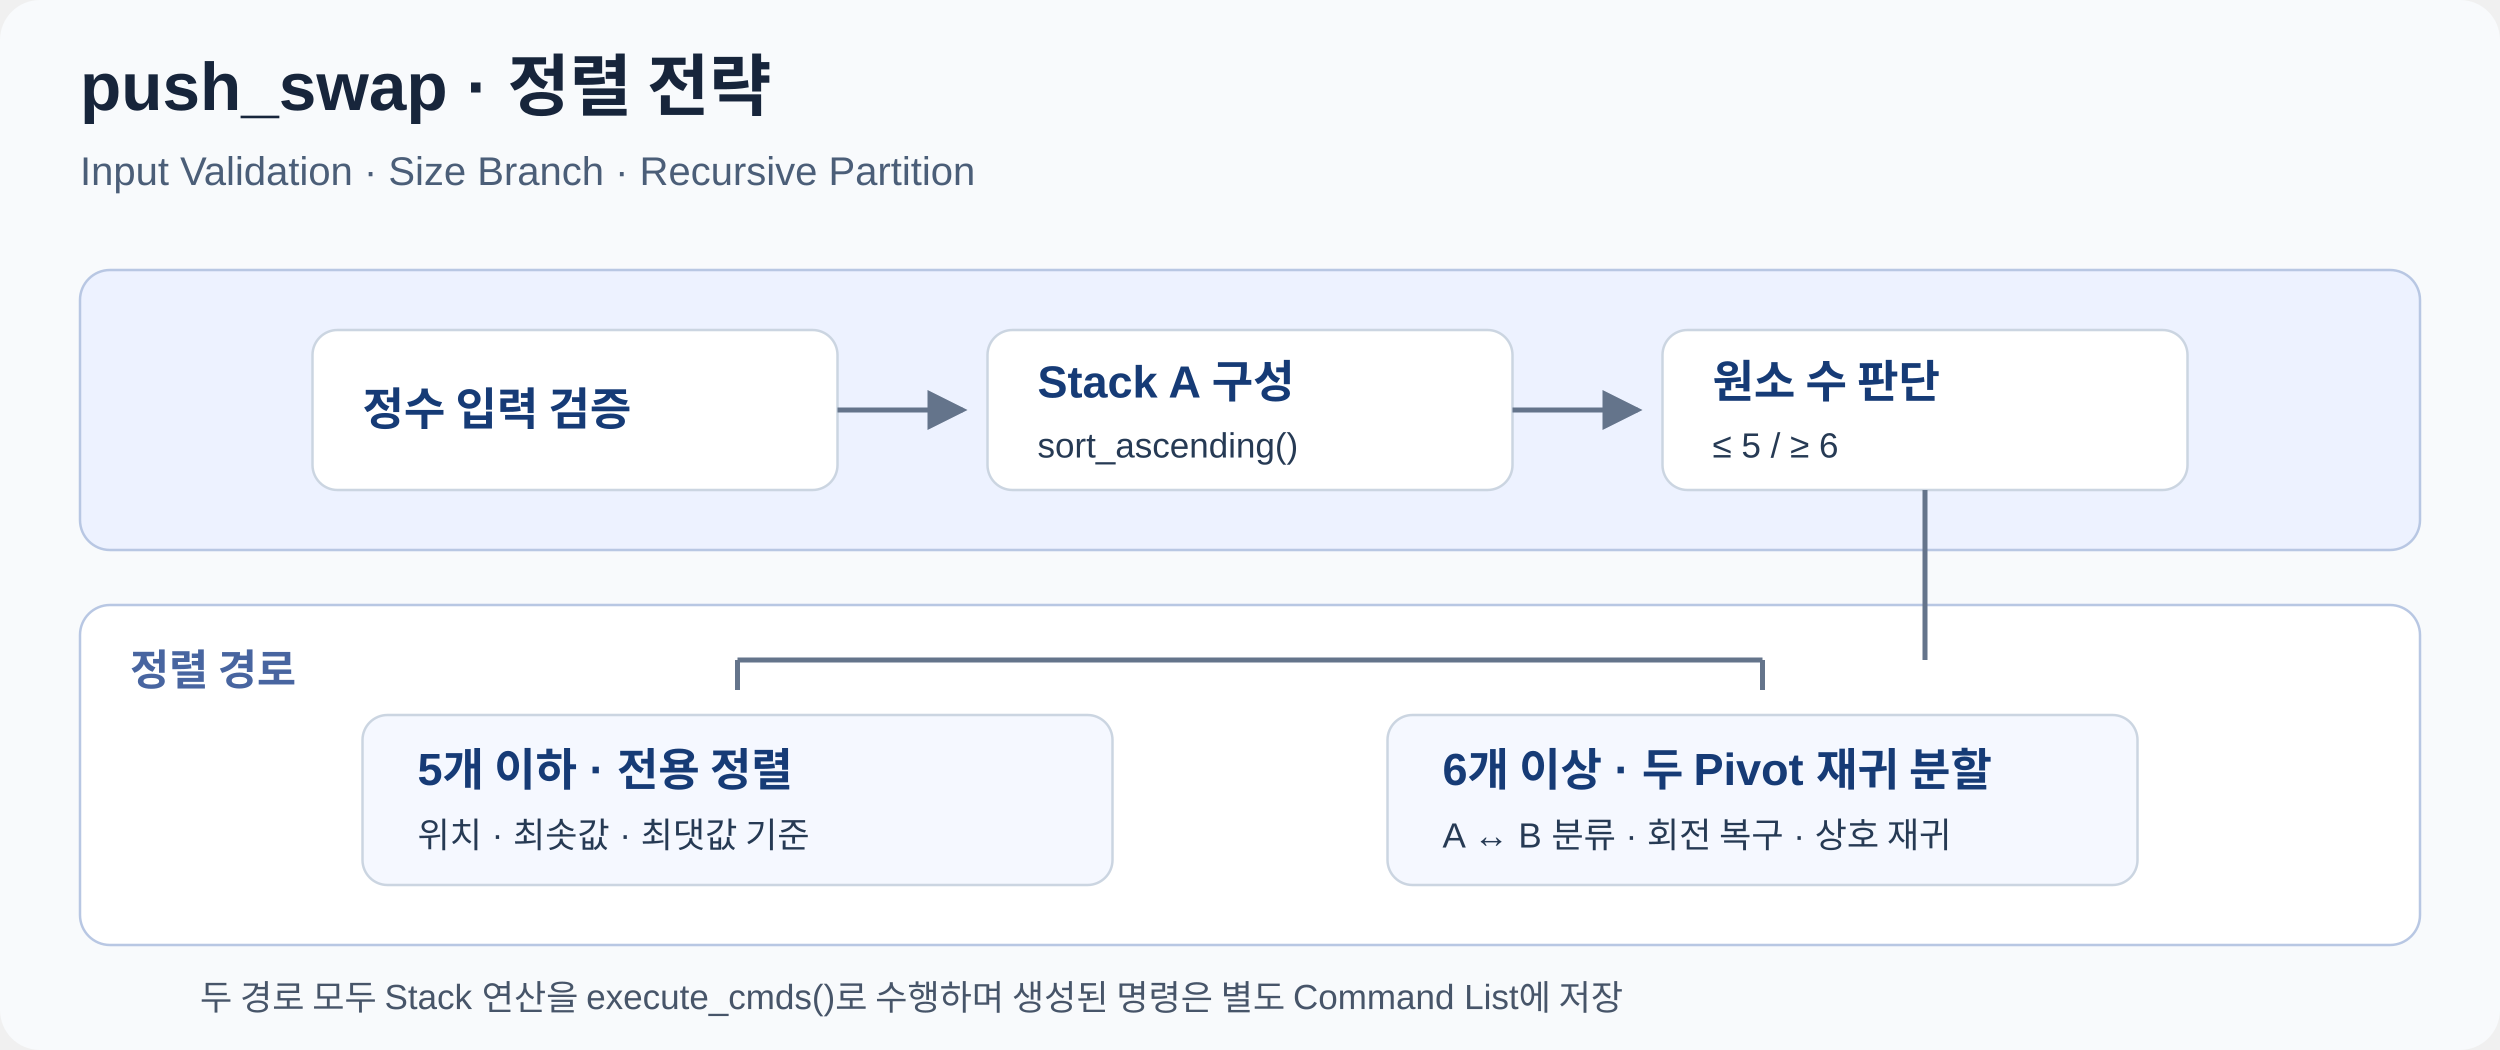
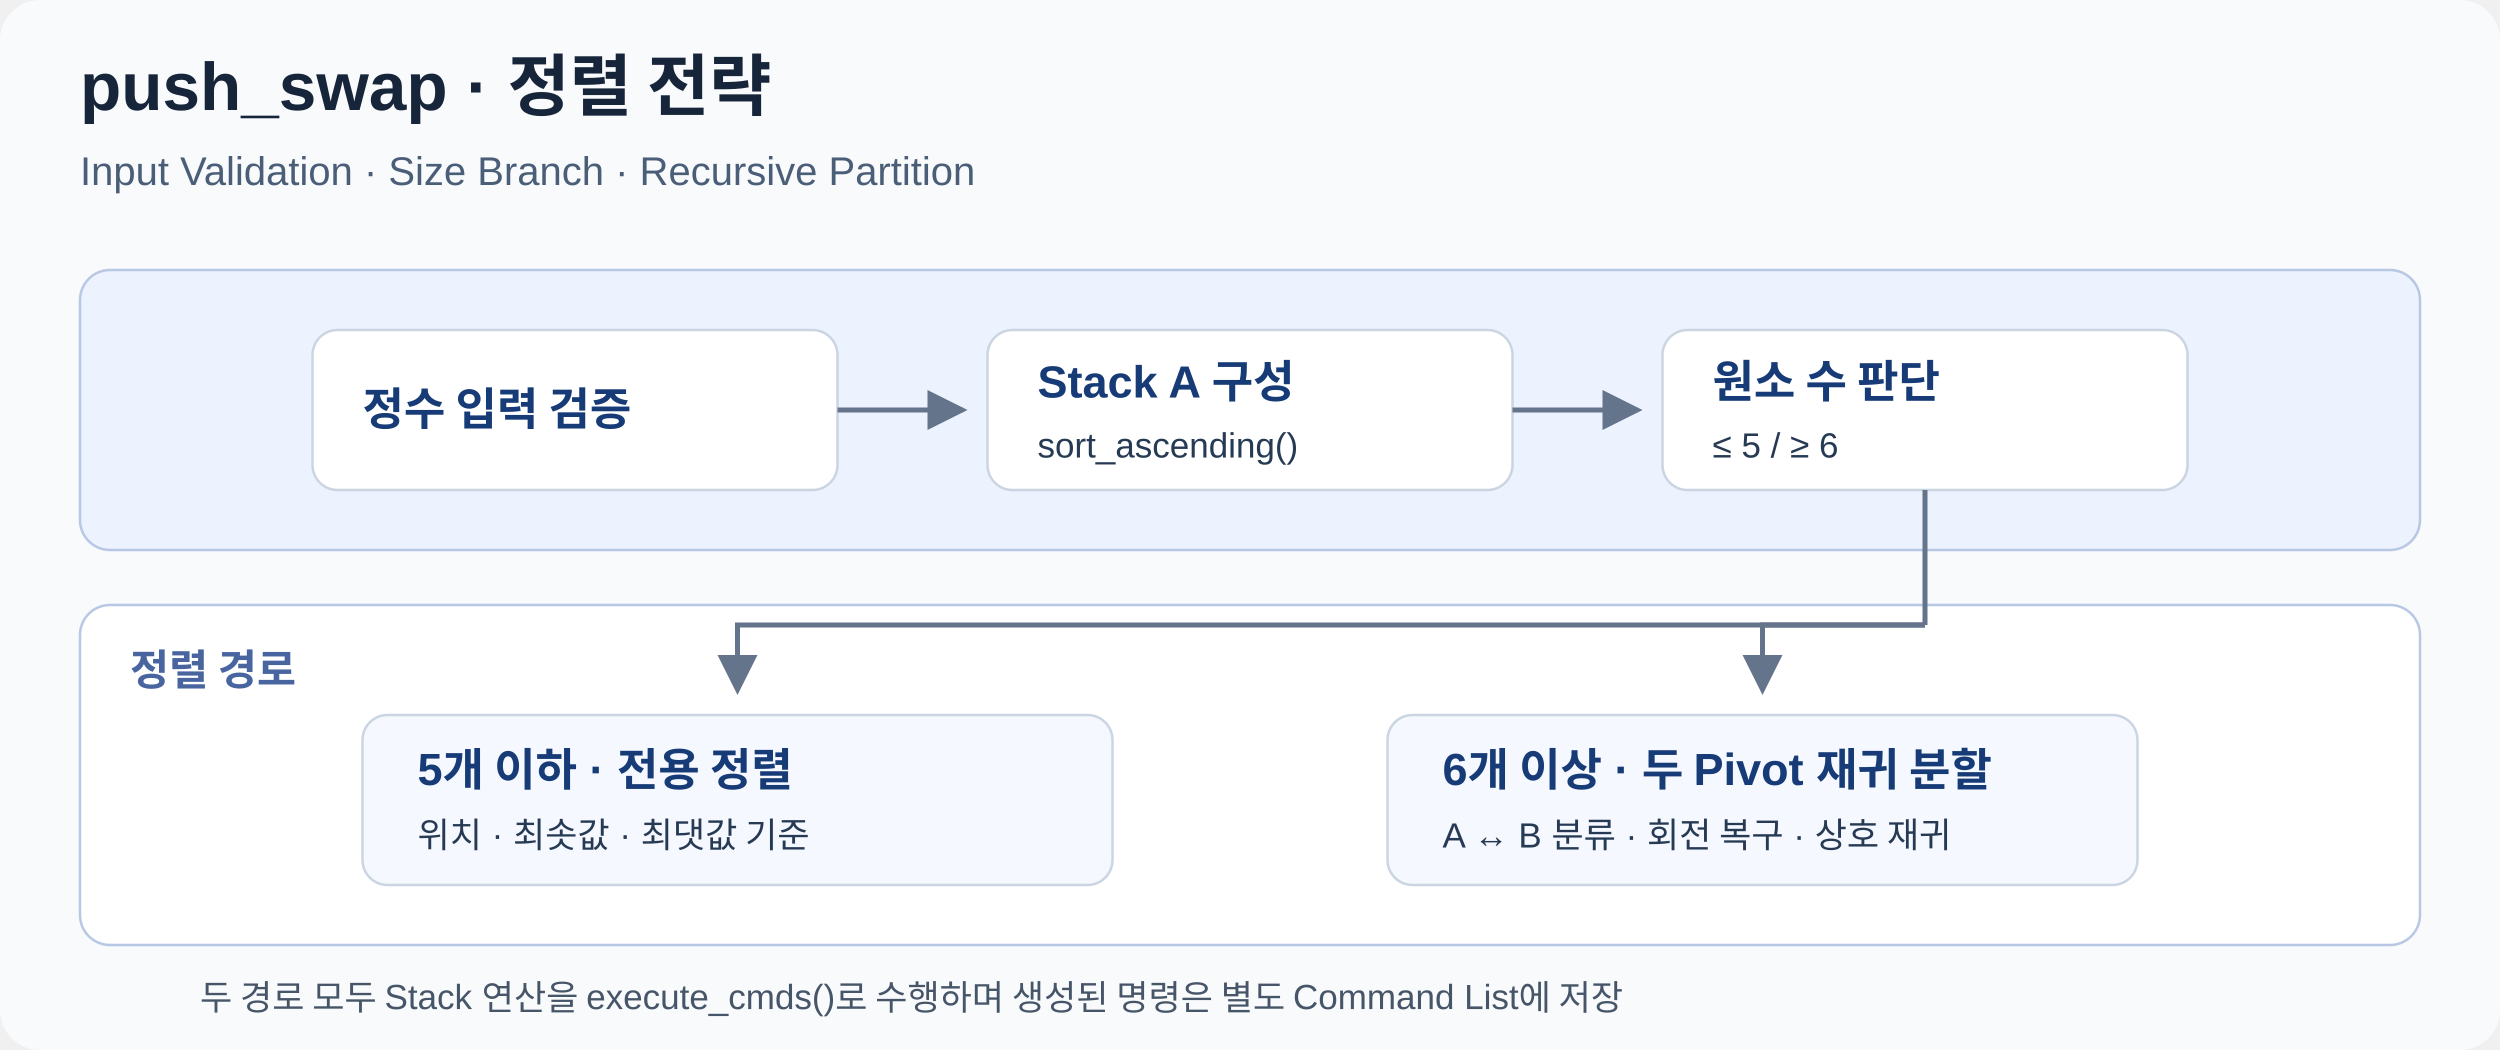
<svg xmlns="http://www.w3.org/2000/svg" width="1000" height="420" viewBox="0 0 1000 420" role="img" aria-labelledby="title desc">
  <defs>
    <marker id="arrow" markerWidth="8" markerHeight="8" refX="7" refY="4" orient="auto">
      <path d="M0 0 L8 4 L0 8Z" fill="#64748b" />
    </marker>
  </defs>
  <rect width="1000" height="420" rx="16" fill="#f8fafc" />
  <g font-family="Arial,'Noto Sans CJK KR','Malgun Gothic',sans-serif">
    <text x="32" y="44" font-size="27" font-weight="700" fill="#17253b">push_swap · 정렬 전략</text>
    <text x="32" y="74" font-size="16" fill="#4b5e78">Input Validation · Size Branch · Recursive Partition</text>
    <rect x="32" y="108" width="936" height="112" rx="12" fill="#edf2ff" stroke="#b8c7e3" />
    <rect x="125" y="132" width="210" height="64" rx="10" fill="#fff" stroke="#cbd5e1" />
    <text x="145" y="170" font-size="18" font-weight="700" fill="#163b76">정수 입력 검증</text>
    <rect x="395" y="132" width="210" height="64" rx="10" fill="#fff" stroke="#cbd5e1" />
    <text x="415" y="159" font-size="18" font-weight="700" fill="#163b76">Stack A 구성</text>
    <text x="415" y="183" font-size="14" fill="#263a54">sort_ascending()</text>
    <rect x="665" y="132" width="210" height="64" rx="10" fill="#fff" stroke="#cbd5e1" />
    <text x="685" y="159" font-size="18" font-weight="700" fill="#163b76">원소 수 판단</text>
    <text x="685" y="183" font-size="14" fill="#263a54">≤ 5 / ≥ 6</text>
    <path d="M335 164 H385" fill="none" stroke="#64748b" stroke-width="2" marker-end="url(#arrow)" />
    <path d="M605 164 H655" fill="none" stroke="#64748b" stroke-width="2" marker-end="url(#arrow)" />
    <rect x="32" y="242" width="936" height="136" rx="12" fill="#fff" stroke="#b8c7e3" />
    <text x="52" y="274" font-size="17" font-weight="700" fill="#4865a0">정렬 경로</text>
    <rect x="145" y="286" width="300" height="68" rx="10" fill="#f5f8ff" stroke="#cbd5e1" />
    <text x="167" y="314" font-size="18" font-weight="700" fill="#163b76">5개 이하 · 전용 정렬</text>
    <text x="167" y="339" font-size="14" fill="#263a54">위치 · 최솟값 · 최댓값 기준</text>
    <rect x="555" y="286" width="300" height="68" rx="10" fill="#f5f8ff" stroke="#cbd5e1" />
    <text x="577" y="314" font-size="18" font-weight="700" fill="#163b76">6개 이상 · 두 Pivot 재귀 분할</text>
    <text x="577" y="339" font-size="14" fill="#263a54">A ↔ B 분류 · 회전 복구 · 상호 재귀</text>
-     <line x1="770" y1="196" x2="770" y2="264" stroke="#64748b" stroke-width="2" />
-     <line x1="295" y1="264" x2="705" y2="264" stroke="#64748b" stroke-width="2" />
-     <line x1="295" y1="264" x2="295" y2="276" stroke="#64748b" stroke-width="2" />
-     <line x1="705" y1="264" x2="705" y2="276" stroke="#64748b" stroke-width="2" />
+     <line x1="770" y1="196" x2="770" y2="250" stroke="#64748b" stroke-width="2" />
+     <path d="M770 250 H295 V276" fill="none" stroke="#64748b" stroke-width="2" marker-end="url(#arrow)" />
+     <path d="M770 250 H705 V276" fill="none" stroke="#64748b" stroke-width="2" marker-end="url(#arrow)" />
    <text x="80" y="404" font-size="14" fill="#475569">두 경로 모두 Stack 연산을 execute_cmds()로 수행하며 생성된 명령은 별도 Command List에 저장</text>
  </g>
</svg>
